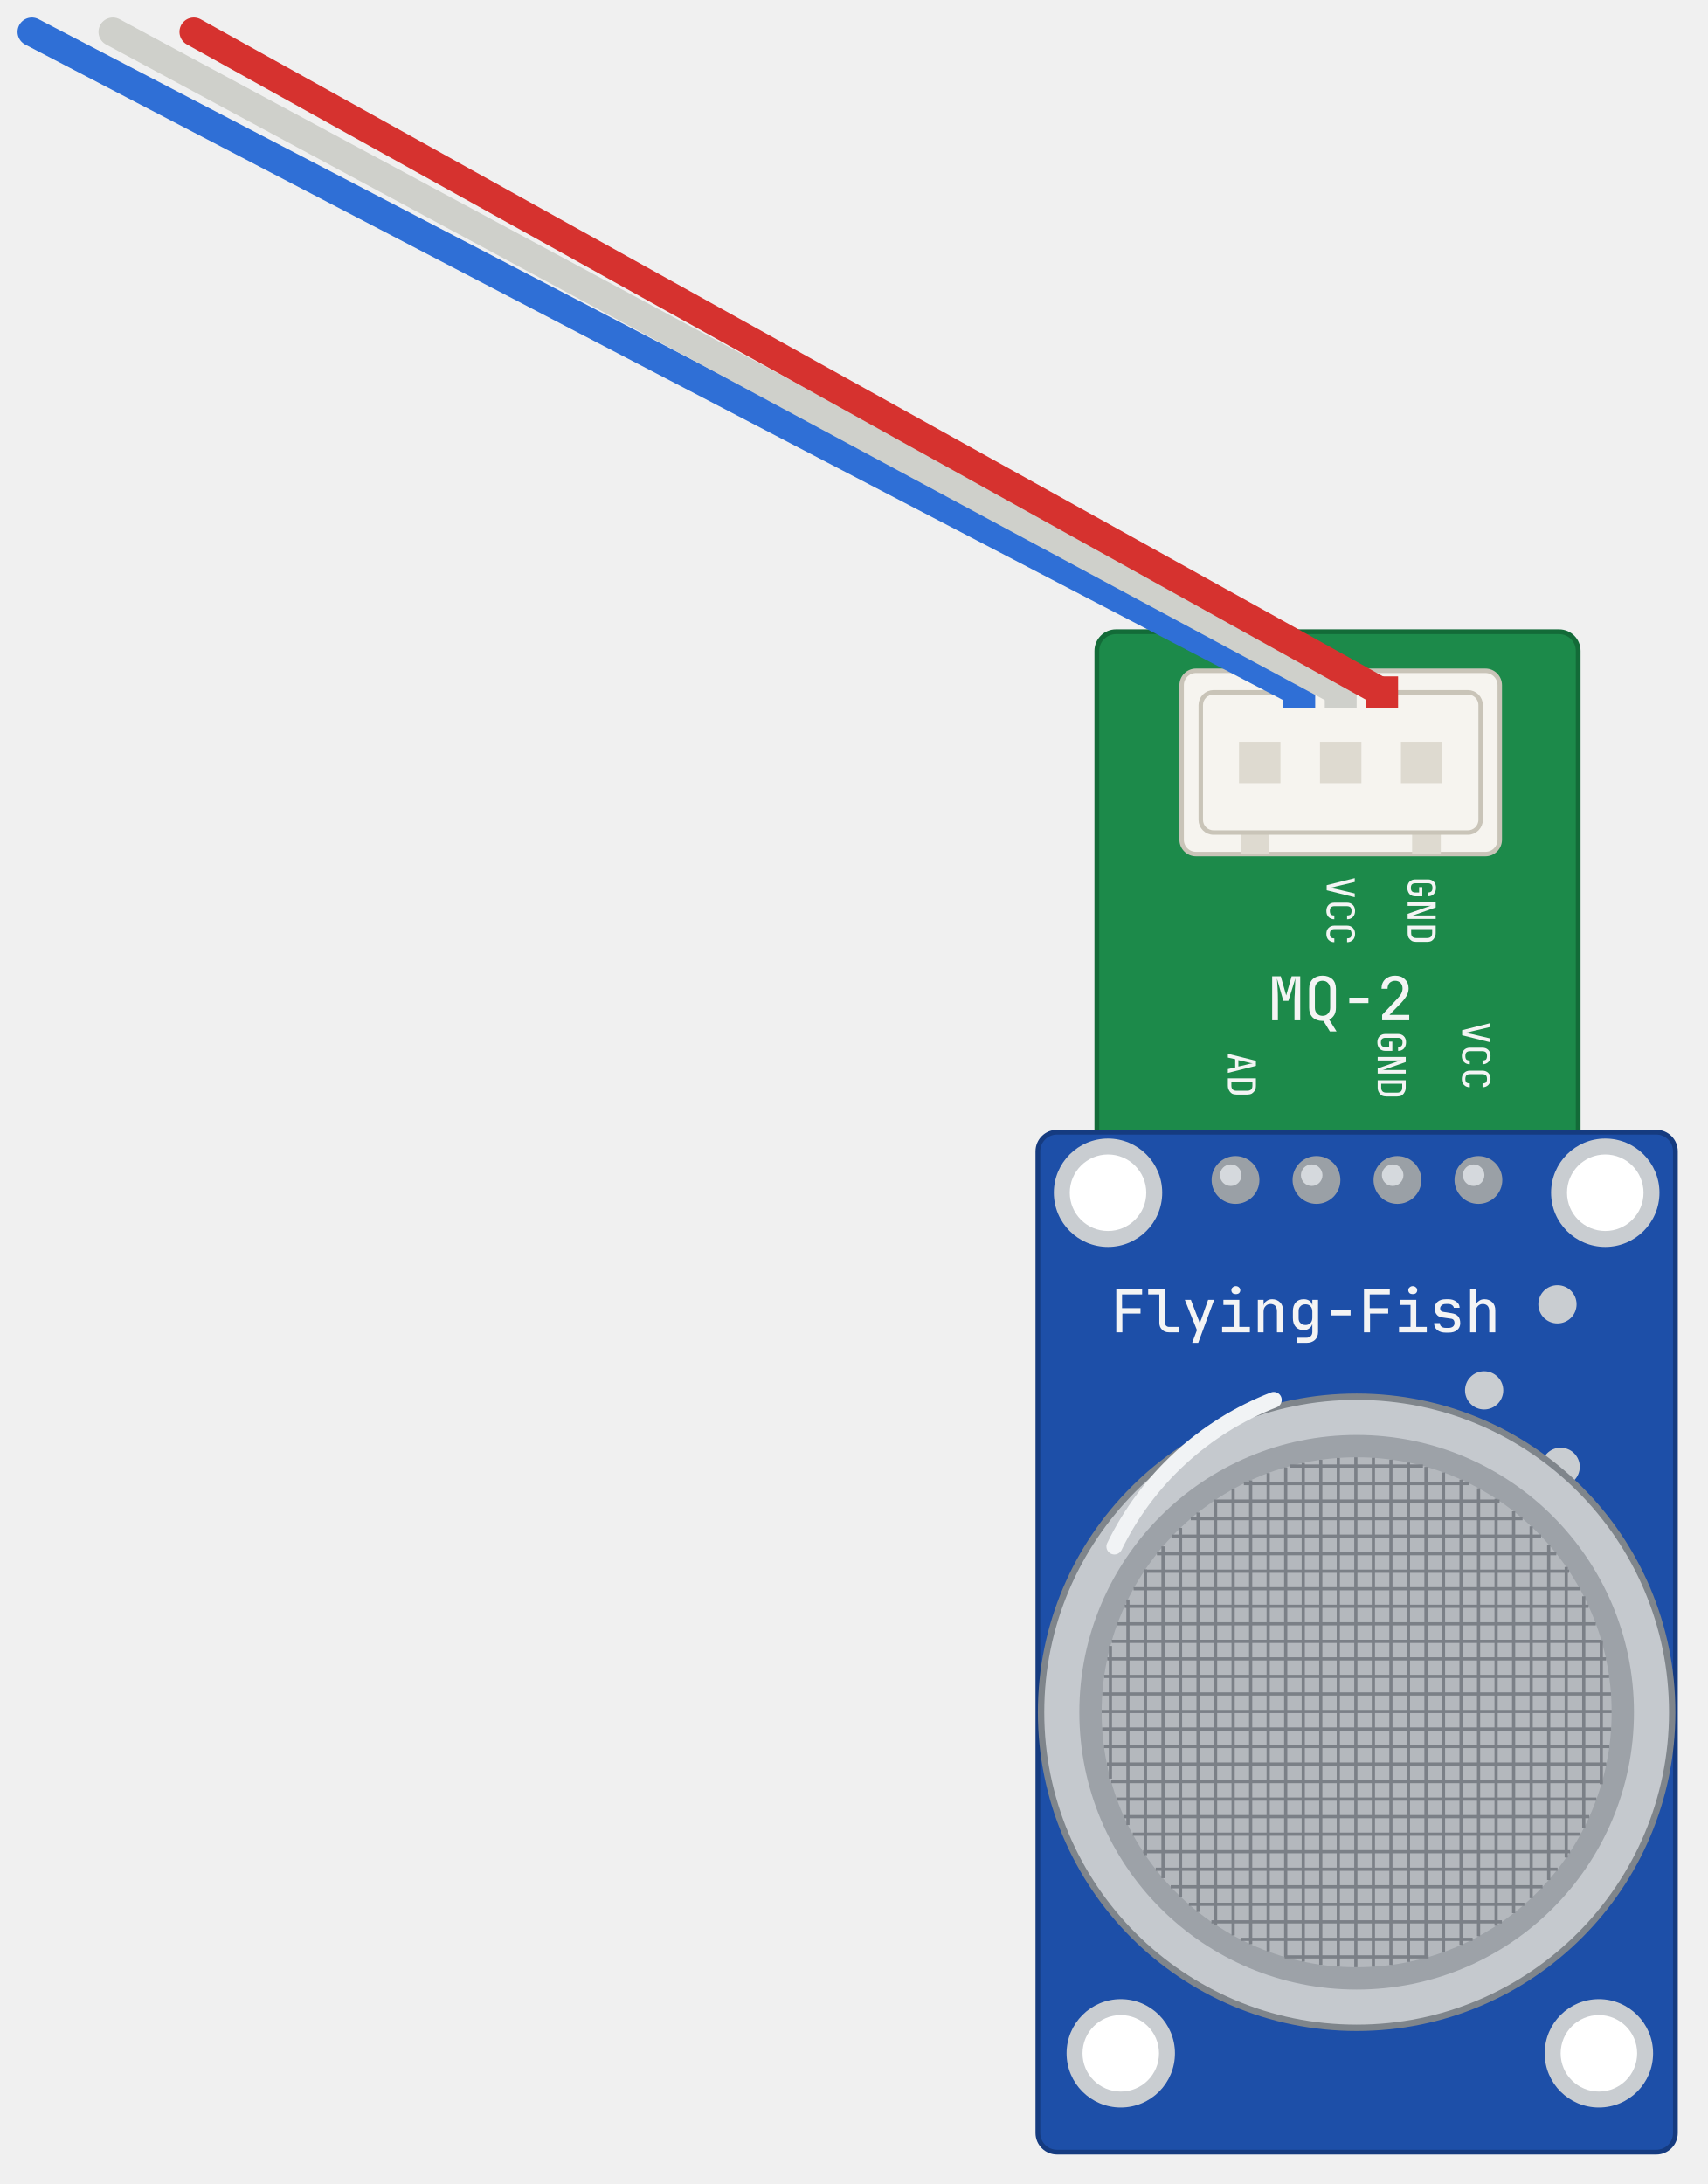
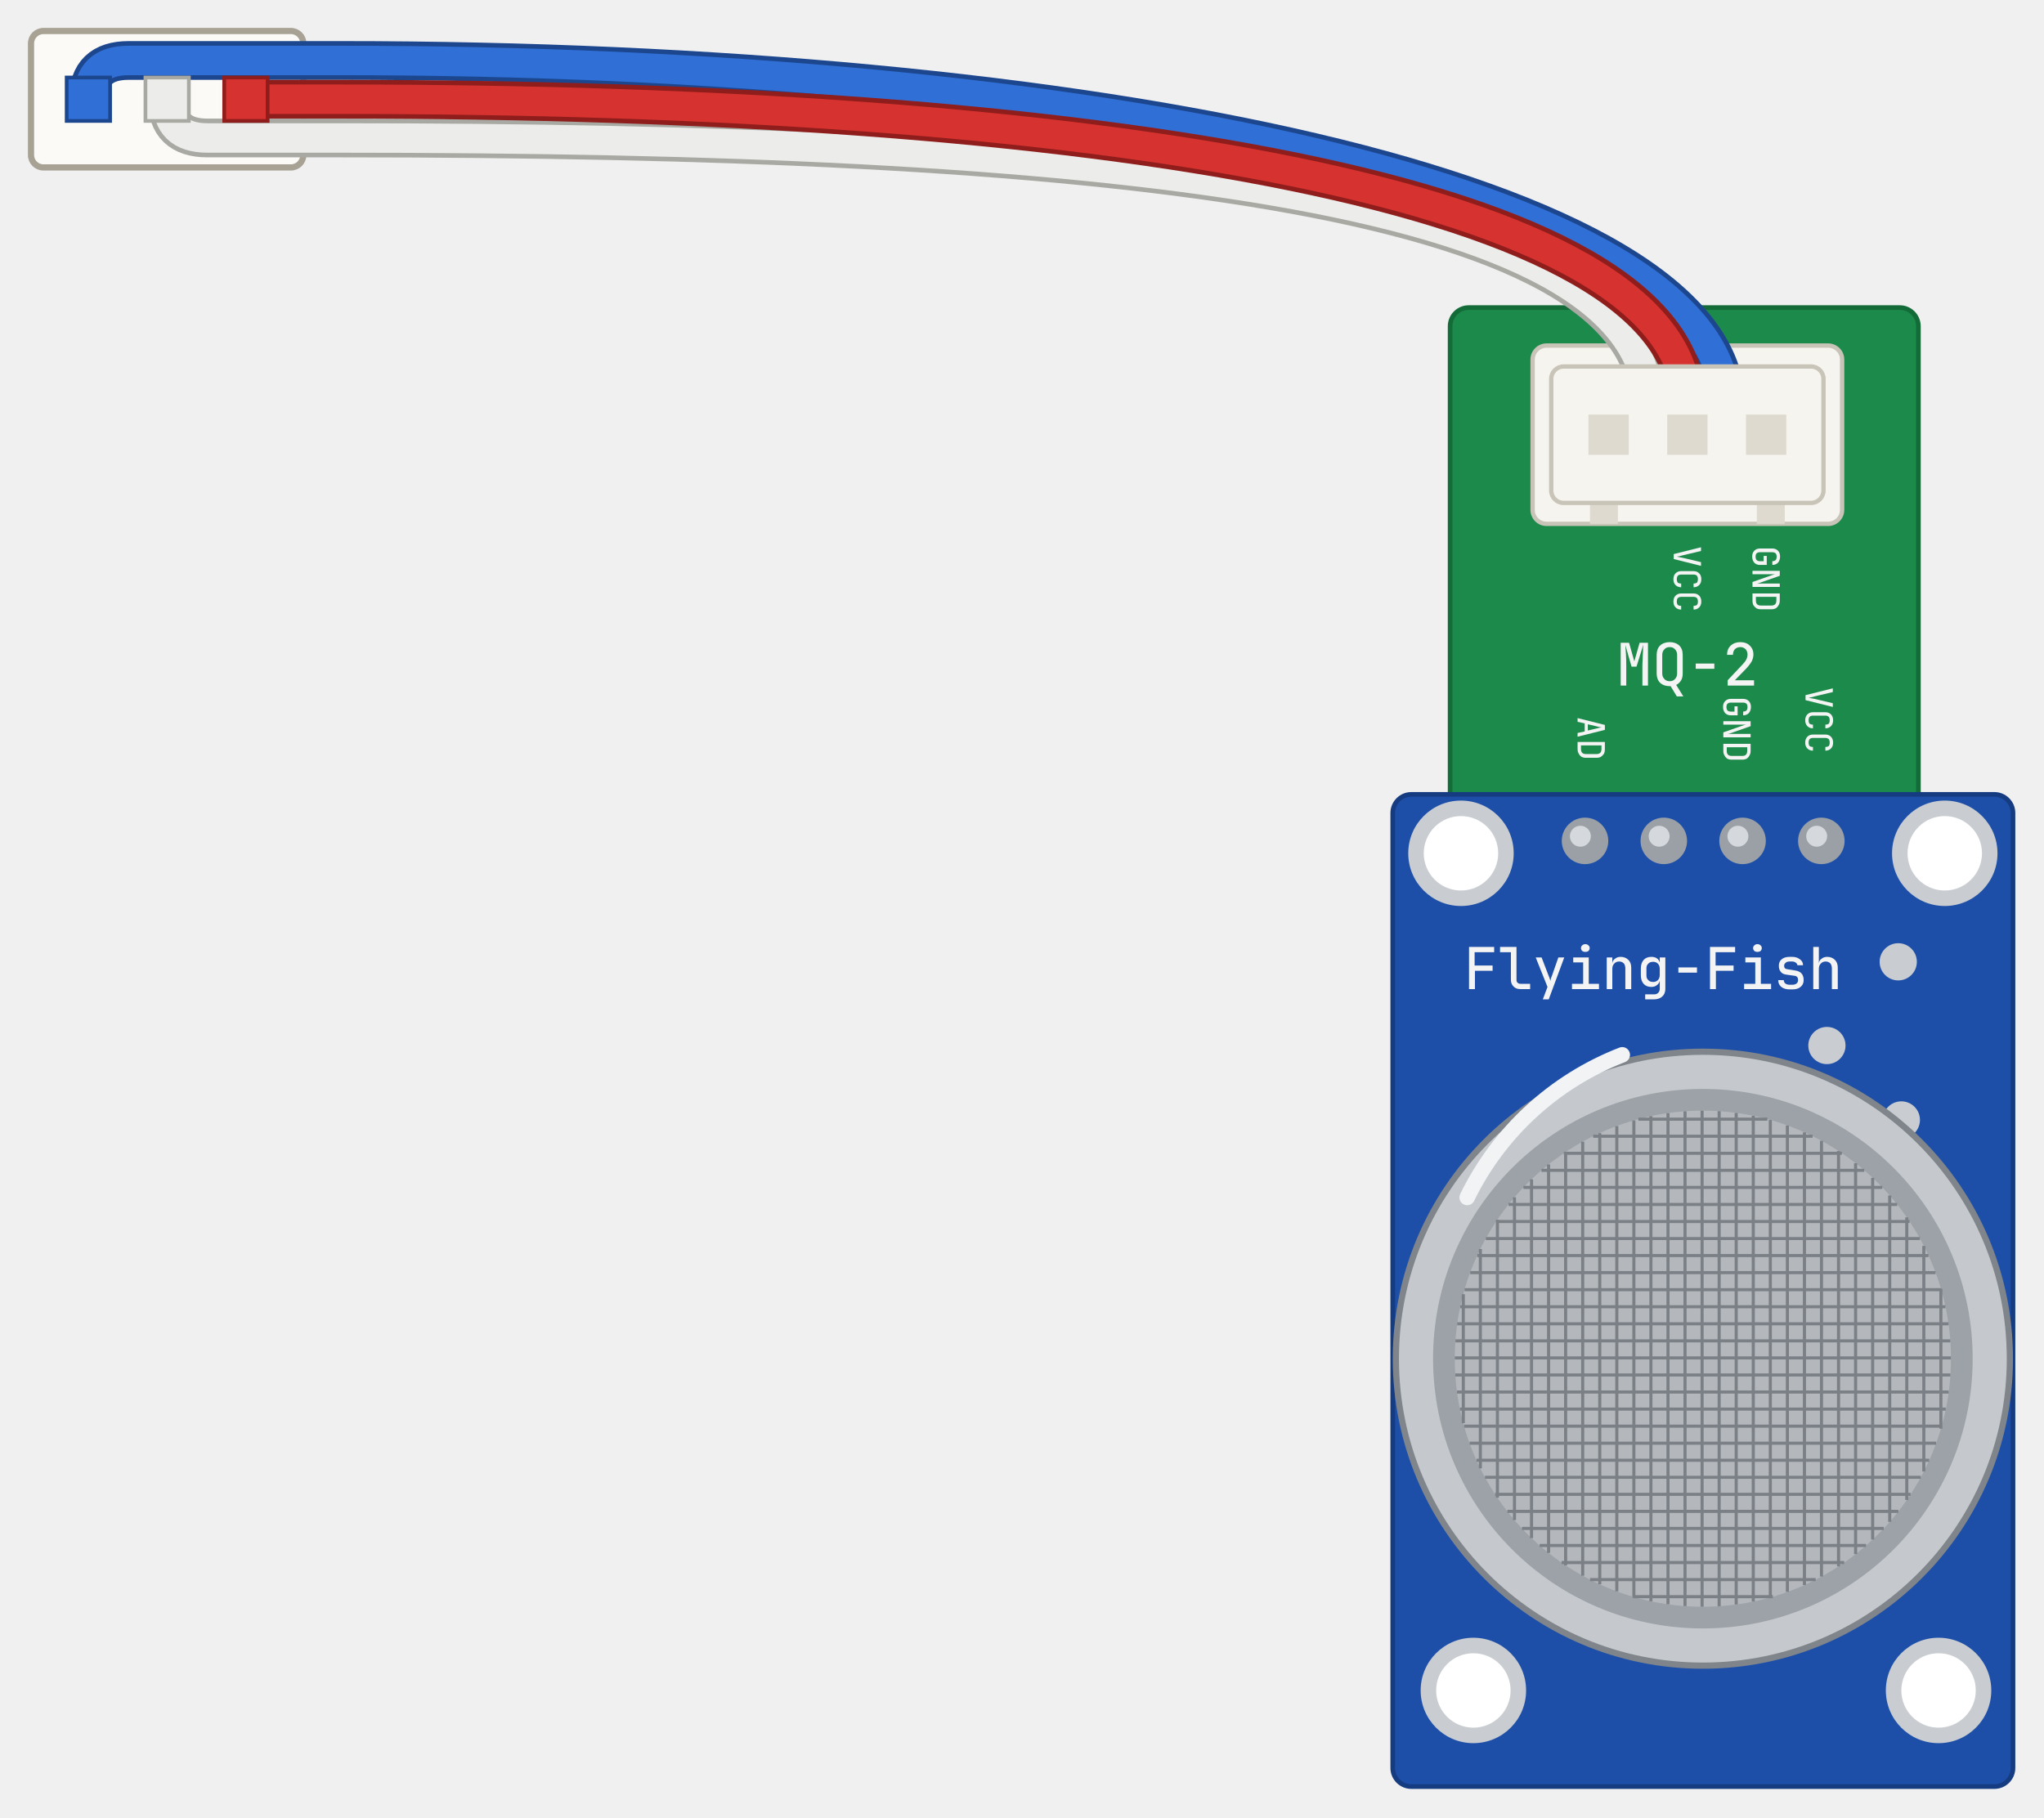
- <svg xmlns="http://www.w3.org/2000/svg" version="1.1" width="53.56mm" height="68.52mm" viewBox="0 0 53.56 68.52">
+ <svg xmlns="http://www.w3.org/2000/svg" version="1.1" width="65.91mm" height="58.62mm" viewBox="0 0 65.91 58.62">
  <g id="breadboard">
-     <g transform="translate(-67.94,-38.28)">
-       <g transform="translate(99.5,57.1)">
+     <g transform="translate(-66.09,-36.08)">
+       <g transform="translate(110,45)">
        <rect x="2.85" y="1" width="15.1" height="16.3" fill="#1c8a4a" rx="0.6" stroke="#136b38" stroke-width="0.15" />
        <rect x="5.51" y="2.225" width="9.98" height="5.75" fill="#f6f4ef" rx="0.45" stroke="#c9c4b8" stroke-width="0.14" />
        <rect x="6.69" y="2.375" width="2.54" height="5.45" fill="#f6f4ef" />
        <rect x="9.23" y="2.375" width="2.54" height="5.45" fill="#f6f4ef" />
        <rect x="11.77" y="2.375" width="2.54" height="5.45" fill="#f6f4ef" />
        <rect x="6.36" y="3.125" width="8.28" height="3.45" fill="#dedad0" rx="0.25" />
        <rect x="7.36" y="6.875" width="0.9" height="1.1" fill="#dedad0" />
        <rect x="12.74" y="6.875" width="0.9" height="1.1" fill="#dedad0" />
        <rect x="7.59" y="4.48" width="0.74" height="0.74" fill="#9aa0a6" stroke="#6c7278" stroke-width="0.1" />
        <rect x="10.13" y="4.48" width="0.74" height="0.74" fill="#9aa0a6" stroke="#6c7278" stroke-width="0.1" />
        <rect x="12.67" y="4.48" width="0.74" height="0.74" fill="#9aa0a6" stroke="#6c7278" stroke-width="0.1" />
        <path d="M10.06 8.95 10.94 8.73V8.85L10.35 8.99Q10.29 9.01 10.24 9.02Q10.19 9.03 10.16 9.03Q10.19 9.04 10.24 9.05Q10.29 9.06 10.35 9.07L10.94 9.21V9.33L10.06 9.11ZM10.05 9.76Q10.05 9.64 10.12 9.57Q10.19 9.5 10.3 9.5H10.7Q10.81 9.5 10.88 9.57Q10.95 9.64 10.95 9.76Q10.95 9.88 10.88 9.95Q10.81 10.02 10.7 10.02V9.9Q10.77 9.9 10.81 9.87Q10.84 9.83 10.84 9.76Q10.84 9.69 10.81 9.65Q10.77 9.61 10.7 9.61H10.3Q10.23 9.61 10.19 9.65Q10.16 9.69 10.16 9.76Q10.16 9.83 10.19 9.87Q10.23 9.9 10.3 9.9V10.02Q10.19 10.02 10.12 9.95Q10.05 9.88 10.05 9.76ZM10.05 10.48Q10.05 10.36 10.12 10.29Q10.19 10.22 10.3 10.22H10.7Q10.81 10.22 10.88 10.29Q10.95 10.36 10.95 10.48Q10.95 10.6 10.88 10.67Q10.81 10.74 10.7 10.74V10.62Q10.77 10.62 10.81 10.59Q10.84 10.55 10.84 10.48Q10.84 10.41 10.81 10.37Q10.77 10.33 10.7 10.33H10.3Q10.23 10.33 10.19 10.37Q10.16 10.41 10.16 10.48Q10.16 10.55 10.19 10.59Q10.23 10.62 10.3 10.62V10.74Q10.19 10.74 10.12 10.67Q10.05 10.6 10.05 10.48Z" fill="#f4f4f4" />
        <path d="M12.59 9.03Q12.59 8.91 12.66 8.84Q12.73 8.77 12.84 8.77H13.24Q13.35 8.77 13.42 8.84Q13.49 8.91 13.49 9.03Q13.49 9.15 13.42 9.23Q13.35 9.3 13.24 9.3V9.18Q13.31 9.18 13.35 9.14Q13.38 9.1 13.38 9.03Q13.38 8.97 13.35 8.93Q13.31 8.89 13.24 8.89H12.84Q12.77 8.89 12.73 8.93Q12.7 8.97 12.7 9.03Q12.7 9.1 12.73 9.14Q12.77 9.18 12.84 9.18H12.96V9.01H13.06V9.3H12.84Q12.73 9.3 12.66 9.23Q12.59 9.15 12.59 9.03ZM12.6 9.49H13.48V9.65L12.74 9.91Q12.77 9.9 12.82 9.9Q12.86 9.9 12.91 9.9Q12.96 9.9 13.01 9.9H13.48V10.01H12.6V9.85L13.34 9.59Q13.31 9.6 13.26 9.6Q13.22 9.6 13.17 9.6Q13.12 9.6 13.08 9.6H12.6ZM12.6 10.22H13.48V10.45Q13.48 10.54 13.44 10.6Q13.41 10.66 13.35 10.7Q13.29 10.73 13.21 10.73H12.87Q12.79 10.73 12.73 10.7Q12.67 10.66 12.63 10.6Q12.6 10.54 12.6 10.45ZM12.71 10.33V10.45Q12.71 10.53 12.75 10.57Q12.79 10.61 12.87 10.61H13.21Q13.29 10.61 13.33 10.57Q13.37 10.53 13.37 10.45V10.33Z" fill="#f4f4f4" />
        <path d="M8.35 13.19V11.81H8.62L8.79 12.41L8.96 11.81H9.23V13.19H9.05V12.56Q9.05 12.46 9.06 12.33Q9.06 12.21 9.07 12.09Q9.07 11.97 9.08 11.87L8.86 12.58H8.7L8.5 11.88Q8.51 12.02 8.52 12.19Q8.53 12.36 8.53 12.56V13.19ZM10.16 13.54 9.96 13.21Q9.95 13.21 9.95 13.21Q9.94 13.21 9.93 13.21Q9.74 13.21 9.62 13.1Q9.51 12.99 9.51 12.8V12.2Q9.51 12.01 9.62 11.9Q9.74 11.79 9.93 11.79Q10.12 11.79 10.24 11.9Q10.35 12.01 10.35 12.2V12.8Q10.35 12.93 10.3 13.02Q10.24 13.12 10.14 13.17L10.37 13.54ZM9.93 13.05Q10.04 13.05 10.1 12.98Q10.17 12.91 10.17 12.8V12.2Q10.17 12.09 10.1 12.02Q10.04 11.95 9.93 11.95Q9.82 11.95 9.76 12.02Q9.69 12.09 9.69 12.2V12.8Q9.69 12.91 9.76 12.98Q9.82 13.05 9.93 13.05ZM10.77 12.65V12.48H11.37V12.65ZM11.8 13.19V13.02L12.27 12.52Q12.36 12.43 12.4 12.35Q12.44 12.27 12.44 12.19Q12.44 12.09 12.38 12.02Q12.31 11.95 12.21 11.95Q12.1 11.95 12.03 12.02Q11.97 12.09 11.97 12.2H11.78Q11.78 12.01 11.9 11.9Q12.02 11.79 12.21 11.79Q12.4 11.79 12.51 11.9Q12.63 12.01 12.63 12.19Q12.63 12.29 12.58 12.4Q12.52 12.51 12.4 12.64L12.03 13.02H12.65V13.19Z" fill="#f4f4f4" />
        <path d="M6.96 14.24 7.84 14.46V14.62L6.96 14.84V14.72L7.19 14.67V14.41L6.96 14.36ZM7.29 14.44 7.29 14.64 7.55 14.58Q7.62 14.56 7.67 14.55Q7.72 14.54 7.74 14.54Q7.72 14.54 7.67 14.53Q7.62 14.52 7.55 14.5ZM6.96 15.01H7.84V15.24Q7.84 15.33 7.81 15.39Q7.77 15.45 7.71 15.49Q7.65 15.52 7.57 15.52H7.23Q7.15 15.52 7.09 15.49Q7.03 15.45 7 15.39Q6.96 15.33 6.96 15.24ZM7.07 15.12V15.24Q7.07 15.32 7.11 15.36Q7.15 15.4 7.23 15.4H7.57Q7.65 15.4 7.69 15.36Q7.73 15.32 7.73 15.24V15.12Z" fill="#f4f4f4" />
        <path d="M11.65 13.88Q11.65 13.76 11.72 13.69Q11.79 13.62 11.9 13.62H12.3Q12.41 13.62 12.48 13.69Q12.55 13.76 12.55 13.88Q12.55 14 12.48 14.08Q12.41 14.15 12.3 14.15V14.03Q12.37 14.03 12.41 13.99Q12.44 13.95 12.44 13.88Q12.44 13.82 12.41 13.78Q12.37 13.74 12.3 13.74H11.9Q11.83 13.74 11.79 13.78Q11.76 13.82 11.76 13.88Q11.76 13.95 11.79 13.99Q11.83 14.03 11.9 14.03H12.02V13.86H12.12V14.15H11.9Q11.79 14.15 11.72 14.08Q11.65 14 11.65 13.88ZM11.66 14.34H12.54V14.5L11.8 14.76Q11.83 14.75 11.88 14.75Q11.92 14.75 11.97 14.75Q12.02 14.75 12.07 14.75H12.54V14.86H11.66V14.7L12.4 14.44Q12.37 14.45 12.32 14.45Q12.28 14.45 12.23 14.45Q12.18 14.45 12.14 14.45H11.66ZM11.66 15.07H12.54V15.3Q12.54 15.39 12.5 15.45Q12.47 15.51 12.41 15.55Q12.35 15.58 12.27 15.58H11.93Q11.85 15.58 11.79 15.55Q11.73 15.51 11.7 15.45Q11.66 15.39 11.66 15.3ZM11.77 15.18V15.3Q11.77 15.38 11.81 15.42Q11.85 15.46 11.93 15.46H12.27Q12.35 15.46 12.39 15.42Q12.43 15.38 12.43 15.3V15.18Z" fill="#f4f4f4" />
        <path d="M14.31 13.5 15.19 13.28V13.4L14.6 13.54Q14.54 13.56 14.49 13.57Q14.44 13.58 14.41 13.58Q14.44 13.59 14.49 13.6Q14.54 13.61 14.6 13.62L15.19 13.76V13.88L14.31 13.66ZM14.3 14.31Q14.3 14.19 14.37 14.12Q14.44 14.05 14.55 14.05H14.95Q15.06 14.05 15.13 14.12Q15.2 14.19 15.2 14.31Q15.2 14.43 15.13 14.5Q15.06 14.57 14.95 14.57V14.45Q15.02 14.45 15.06 14.42Q15.09 14.38 15.09 14.31Q15.09 14.24 15.06 14.2Q15.02 14.16 14.95 14.16H14.55Q14.48 14.16 14.44 14.2Q14.41 14.24 14.41 14.31Q14.41 14.38 14.44 14.42Q14.48 14.45 14.55 14.45V14.57Q14.44 14.57 14.37 14.5Q14.3 14.43 14.3 14.31ZM14.3 15.03Q14.3 14.91 14.37 14.84Q14.44 14.77 14.55 14.77H14.95Q15.06 14.77 15.13 14.84Q15.2 14.91 15.2 15.03Q15.2 15.15 15.13 15.22Q15.06 15.29 14.95 15.29V15.17Q15.02 15.17 15.06 15.14Q15.09 15.1 15.09 15.03Q15.09 14.96 15.06 14.92Q15.02 14.88 14.95 14.88H14.55Q14.48 14.88 14.44 14.92Q14.41 14.96 14.41 15.03Q14.41 15.1 14.44 15.14Q14.48 15.17 14.55 15.17V15.29Q14.44 15.29 14.37 15.22Q14.3 15.15 14.3 15.03Z" fill="#f4f4f4" />
        <rect x="1" y="16.7" width="20" height="32" fill="#1d4fa8" rx="0.6" stroke="#153b80" stroke-width="0.15" />
        <circle cx="3.2" cy="18.6" r="1.7" fill="#c9cdd1" />
        <circle cx="3.2" cy="18.6" r="1.2" fill="#ffffff" />
        <circle cx="18.8" cy="18.6" r="1.7" fill="#c9cdd1" />
        <circle cx="18.8" cy="18.6" r="1.2" fill="#ffffff" />
        <circle cx="3.6" cy="45.6" r="1.7" fill="#c9cdd1" />
        <circle cx="3.6" cy="45.6" r="1.2" fill="#ffffff" />
        <circle cx="18.6" cy="45.6" r="1.7" fill="#c9cdd1" />
        <circle cx="18.6" cy="45.6" r="1.2" fill="#ffffff" />
        <circle cx="7.2" cy="18.2" r="0.75" fill="#9aa0a6" />
        <circle cx="7.05" cy="18.05" r="0.338" fill="#d5d9dd" />
        <circle cx="9.74" cy="18.2" r="0.75" fill="#9aa0a6" />
        <circle cx="9.59" cy="18.05" r="0.338" fill="#d5d9dd" />
        <circle cx="12.28" cy="18.2" r="0.75" fill="#9aa0a6" />
        <circle cx="12.13" cy="18.05" r="0.338" fill="#d5d9dd" />
        <circle cx="14.82" cy="18.2" r="0.75" fill="#9aa0a6" />
        <circle cx="14.67" cy="18.05" r="0.338" fill="#d5d9dd" />
        <path d="M3.46 22.98V21.62H4.27V21.79H3.64V22.22H4.22V22.39H3.65V22.98ZM5.11 22.98Q4.97 22.98 4.89 22.89Q4.81 22.81 4.81 22.68V21.79H4.46V21.62H4.99V22.68Q4.99 22.74 5.02 22.77Q5.06 22.81 5.12 22.81H5.43V22.98ZM5.84 23.31 5.99 22.91 5.61 21.96H5.8L6.03 22.56Q6.05 22.6 6.06 22.64Q6.08 22.69 6.08 22.72Q6.09 22.69 6.1 22.64Q6.11 22.6 6.13 22.56L6.34 21.96H6.53L6.03 23.31ZM6.78 22.98V22.81H7.14V22.12H6.82V21.96H7.32V22.81H7.65V22.98ZM7.21 21.78Q7.15 21.78 7.11 21.75Q7.07 21.71 7.07 21.66Q7.07 21.6 7.11 21.57Q7.15 21.53 7.21 21.53Q7.27 21.53 7.31 21.57Q7.35 21.6 7.35 21.66Q7.35 21.71 7.31 21.75Q7.27 21.78 7.21 21.78ZM7.9 22.98V21.96H8.08V22.15H8.08Q8.09 22.05 8.17 22Q8.24 21.94 8.35 21.94Q8.5 21.94 8.6 22.04Q8.69 22.13 8.69 22.29V22.98H8.5V22.32Q8.5 22.21 8.45 22.15Q8.39 22.09 8.3 22.09Q8.2 22.09 8.14 22.16Q8.08 22.22 8.08 22.33V22.98ZM9.14 23.31V23.15H9.43Q9.51 23.15 9.56 23.1Q9.61 23.05 9.61 22.97V22.88L9.61 22.71H9.61Q9.59 22.8 9.52 22.85Q9.45 22.91 9.34 22.91Q9.18 22.91 9.09 22.81Q9 22.71 9 22.53V22.32Q9 22.14 9.09 22.04Q9.18 21.94 9.34 21.94Q9.45 21.94 9.52 21.99Q9.59 22.04 9.61 22.13H9.61V21.96H9.79V22.97Q9.79 23.13 9.69 23.22Q9.59 23.31 9.43 23.31ZM9.4 22.75Q9.49 22.75 9.55 22.69Q9.61 22.63 9.61 22.52V22.33Q9.61 22.22 9.55 22.16Q9.49 22.1 9.4 22.1Q9.29 22.1 9.24 22.16Q9.18 22.21 9.18 22.31V22.54Q9.18 22.64 9.24 22.69Q9.29 22.75 9.4 22.75ZM10.21 22.45V22.28H10.81V22.45ZM11.23 22.98V21.62H12.04V21.79H11.41V22.22H11.99V22.39H11.42V22.98ZM12.33 22.98V22.81H12.69V22.12H12.37V21.96H12.87V22.81H13.2V22.98ZM12.76 21.78Q12.7 21.78 12.66 21.75Q12.62 21.71 12.62 21.66Q12.62 21.6 12.66 21.57Q12.7 21.53 12.76 21.53Q12.82 21.53 12.86 21.57Q12.9 21.6 12.9 21.66Q12.9 21.71 12.86 21.75Q12.82 21.78 12.76 21.78ZM13.8 22.99Q13.63 22.99 13.53 22.91Q13.43 22.83 13.43 22.69H13.61Q13.61 22.76 13.66 22.8Q13.71 22.84 13.8 22.84H13.88Q13.97 22.84 14.02 22.8Q14.07 22.76 14.07 22.69Q14.07 22.56 13.95 22.55L13.67 22.51Q13.56 22.49 13.51 22.42Q13.45 22.35 13.45 22.23Q13.45 22.09 13.54 22.02Q13.63 21.94 13.8 21.94H13.88Q14.03 21.94 14.13 22.02Q14.23 22.09 14.23 22.21H14.05Q14.04 22.16 14 22.13Q13.95 22.09 13.88 22.09H13.8Q13.71 22.09 13.67 22.13Q13.62 22.17 13.62 22.23Q13.62 22.33 13.73 22.34L13.98 22.38Q14.25 22.42 14.25 22.69Q14.25 22.83 14.15 22.91Q14.06 22.99 13.88 22.99ZM14.56 22.98V21.62H14.74V21.96L14.74 22.15H14.74Q14.75 22.05 14.83 22Q14.9 21.94 15.01 21.94Q15.16 21.94 15.26 22.04Q15.35 22.13 15.35 22.29V22.98H15.16V22.32Q15.16 22.21 15.11 22.15Q15.05 22.09 14.96 22.09Q14.86 22.09 14.8 22.16Q14.74 22.22 14.74 22.33V22.98Z" fill="#f4f4f4" />
        <circle cx="17.3" cy="22.1" r="0.6" fill="#c9cdd1" />
        <circle cx="15" cy="24.8" r="0.6" fill="#c9cdd1" />
        <circle cx="17.4" cy="27.2" r="0.6" fill="#c9cdd1" />
        <circle cx="11" cy="34.9" r="9.9" fill="#c5c9ce" stroke="#7f858b" stroke-width="0.2" />
        <circle cx="11" cy="34.9" r="8.7" fill="#9da2a8" />
        <circle cx="11" cy="34.9" r="8" fill="#b4b8bd" />
        <path d="M8.92 27.175H13.08M3.275 32.82V36.98M7.462 27.725H14.538M3.825 31.362V38.438M6.516 28.275H15.484M4.375 30.416V39.384M5.795 28.825H16.205M4.925 29.695V40.105M5.214 29.375H16.786M5.475 29.114V40.686M4.735 29.925H17.265M6.025 28.635V41.165M4.335 30.475H17.665M6.575 28.235V41.565M4.001 31.025H17.999M7.125 27.901V41.899M3.724 31.575H18.276M7.675 27.624V42.176M3.497 32.125H18.503M8.225 27.397V42.403M3.316 32.675H18.684M8.775 27.216V42.584M3.177 33.225H18.823M9.325 27.077V42.723M3.079 33.775H18.921M9.875 26.979V42.821M3.021 34.325H18.979M10.425 26.921V42.879M3 34.875H19M10.975 26.9V42.9M3.017 35.425H18.983M11.525 26.917V42.883M3.073 35.975H18.927M12.075 26.973V42.827M3.167 36.525H18.833M12.625 27.067V42.733M3.301 37.075H18.699M13.175 27.201V42.599M3.478 37.625H18.522M13.725 27.378V42.422M3.701 38.175H18.299M14.275 27.601V42.199M3.974 38.725H18.026M14.825 27.874V41.926M4.302 39.275H17.698M15.375 28.202V41.598M4.696 39.825H17.304M15.925 28.596V41.204M5.167 40.375H16.833M16.475 29.067V40.733M5.737 40.925H16.263M17.025 29.637V40.163M6.443 41.475H15.557M17.575 30.343V39.457M7.362 42.025H14.638M18.125 31.262V38.538M8.743 42.575H13.257M18.675 32.643V37.157" fill="none" stroke="#7b8087" stroke-width="0.1" stroke-linecap="butt" stroke-linejoin="round" />
        <path d="M3.4 29.7a9.3 9.3 0 0 1 5.0 -4.6" fill="none" stroke="#f1f3f5" stroke-width="0.5" stroke-linecap="round" stroke-linejoin="round" />
      </g>
-       <g transform="translate(99.5,57.1)">
+       <rect x="67.09" y="37.08" width="8.78" height="4.4" fill="#fbfaf7" rx="0.4" stroke="#a8a294" stroke-width="0.2" />
+       <path d="M68.94 39.28Q68.94 38.03 70.24 38.03L77.07 38.03C101.07 38.03 121.75 42.2 121.75 49.2" fill="none" stroke="#1c478f" stroke-width="1.25" stroke-linecap="round" stroke-linejoin="round" />
+       <path d="M68.94 39.28Q68.94 38.03 70.24 38.03L77.07 38.03C101.07 38.03 121.75 42.2 121.75 49.2" fill="none" stroke="#2f6fd6" stroke-width="0.95" stroke-linecap="round" stroke-linejoin="round" />
+       <path d="M71.48 39.28Q71.48 40.53 72.78 40.53L77.07 40.53C101.07 40.53 119.25 42.2 119.25 49.2" fill="none" stroke="#a9a9a4" stroke-width="1.25" stroke-linecap="round" stroke-linejoin="round" />
+       <path d="M71.48 39.28Q71.48 40.53 72.78 40.53L77.07 40.53C101.07 40.53 119.25 42.2 119.25 49.2" fill="none" stroke="#ececea" stroke-width="0.95" stroke-linecap="round" stroke-linejoin="round" />
+       <path d="M74.02 39.28L77.07 39.28C101.07 39.28 120.5 42.2 120.5 49.2" fill="none" stroke="#8f1d1b" stroke-width="1.25" stroke-linecap="round" stroke-linejoin="round" />
+       <path d="M74.02 39.28L77.07 39.28C101.07 39.28 120.5 42.2 120.5 49.2" fill="none" stroke="#d6322f" stroke-width="0.95" stroke-linecap="round" stroke-linejoin="round" />
+       <g transform="translate(110,45)">
        <rect x="6.11" y="2.9" width="8.78" height="4.4" fill="#f6f4ef" rx="0.4" stroke="#c9c4b8" stroke-width="0.14" />
        <rect x="7.31" y="4.45" width="1.3" height="1.3" fill="#dedad0" />
        <rect x="9.85" y="4.45" width="1.3" height="1.3" fill="#dedad0" />
        <rect x="12.39" y="4.45" width="1.3" height="1.3" fill="#dedad0" />
      </g>
-       <rect x="108.2" y="59.5" width="1" height="1" fill="#2f6fd6" id="connector0pin" />
-       <line id="connector0leg" x1="108.7" y1="60" x2="68.94" y2="39.28" fill="none" stroke="#2f6fd6" stroke-width="0.9" stroke-linecap="round" />
-       <rect x="109.5" y="59.5" width="1" height="1" fill="#cfd0cb" id="connector1pin" />
-       <line id="connector1leg" x1="110" y1="60" x2="71.48" y2="39.28" fill="none" stroke="#cfd0cb" stroke-width="0.9" stroke-linecap="round" />
-       <rect x="110.8" y="59.5" width="1" height="1" fill="#d6322f" id="connector2pin" />
-       <line id="connector2leg" x1="111.3" y1="60" x2="74.02" y2="39.28" fill="none" stroke="#d6322f" stroke-width="0.9" stroke-linecap="round" />
+       <rect x="68.24" y="38.58" width="1.4" height="1.4" fill="#2f6fd6" stroke="#1c478f" stroke-width="0.12" id="connector0pin" />
+       <rect x="70.78" y="38.58" width="1.4" height="1.4" fill="#ececea" stroke="#a9a9a4" stroke-width="0.12" id="connector1pin" />
+       <rect x="73.32" y="38.58" width="1.4" height="1.4" fill="#d6322f" stroke="#8f1d1b" stroke-width="0.12" id="connector2pin" />
    </g>
  </g>
</svg>
